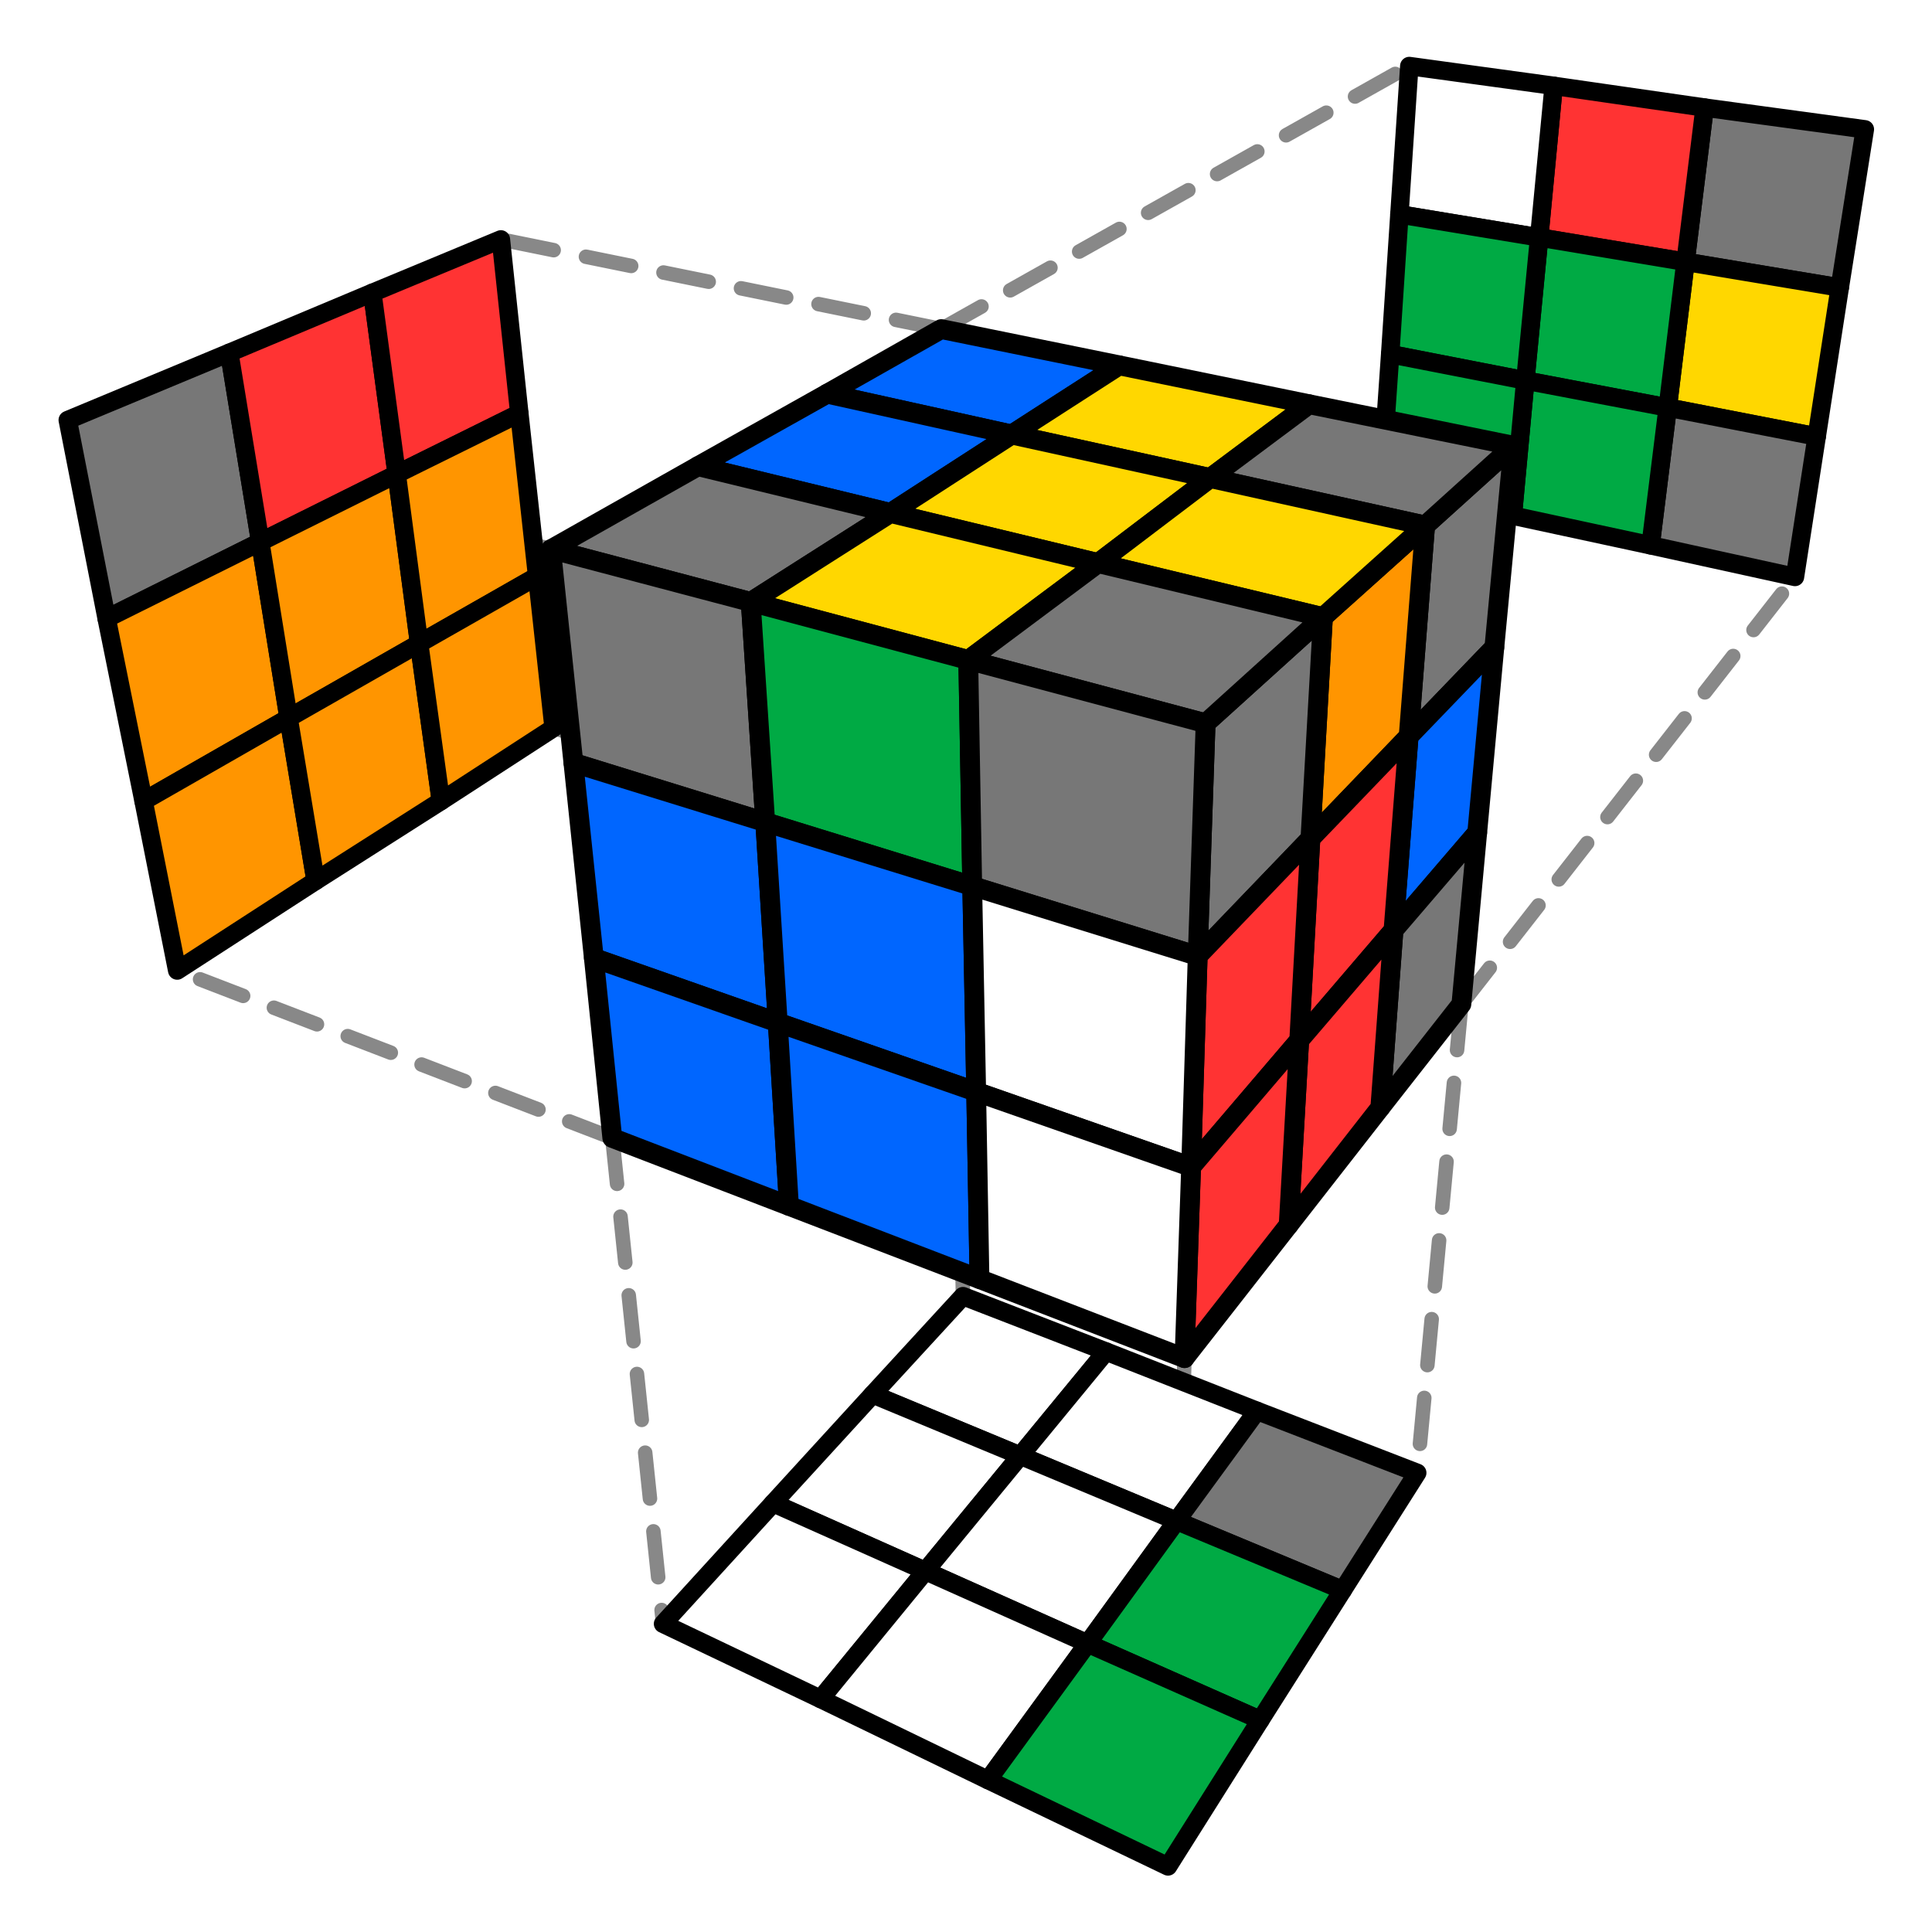
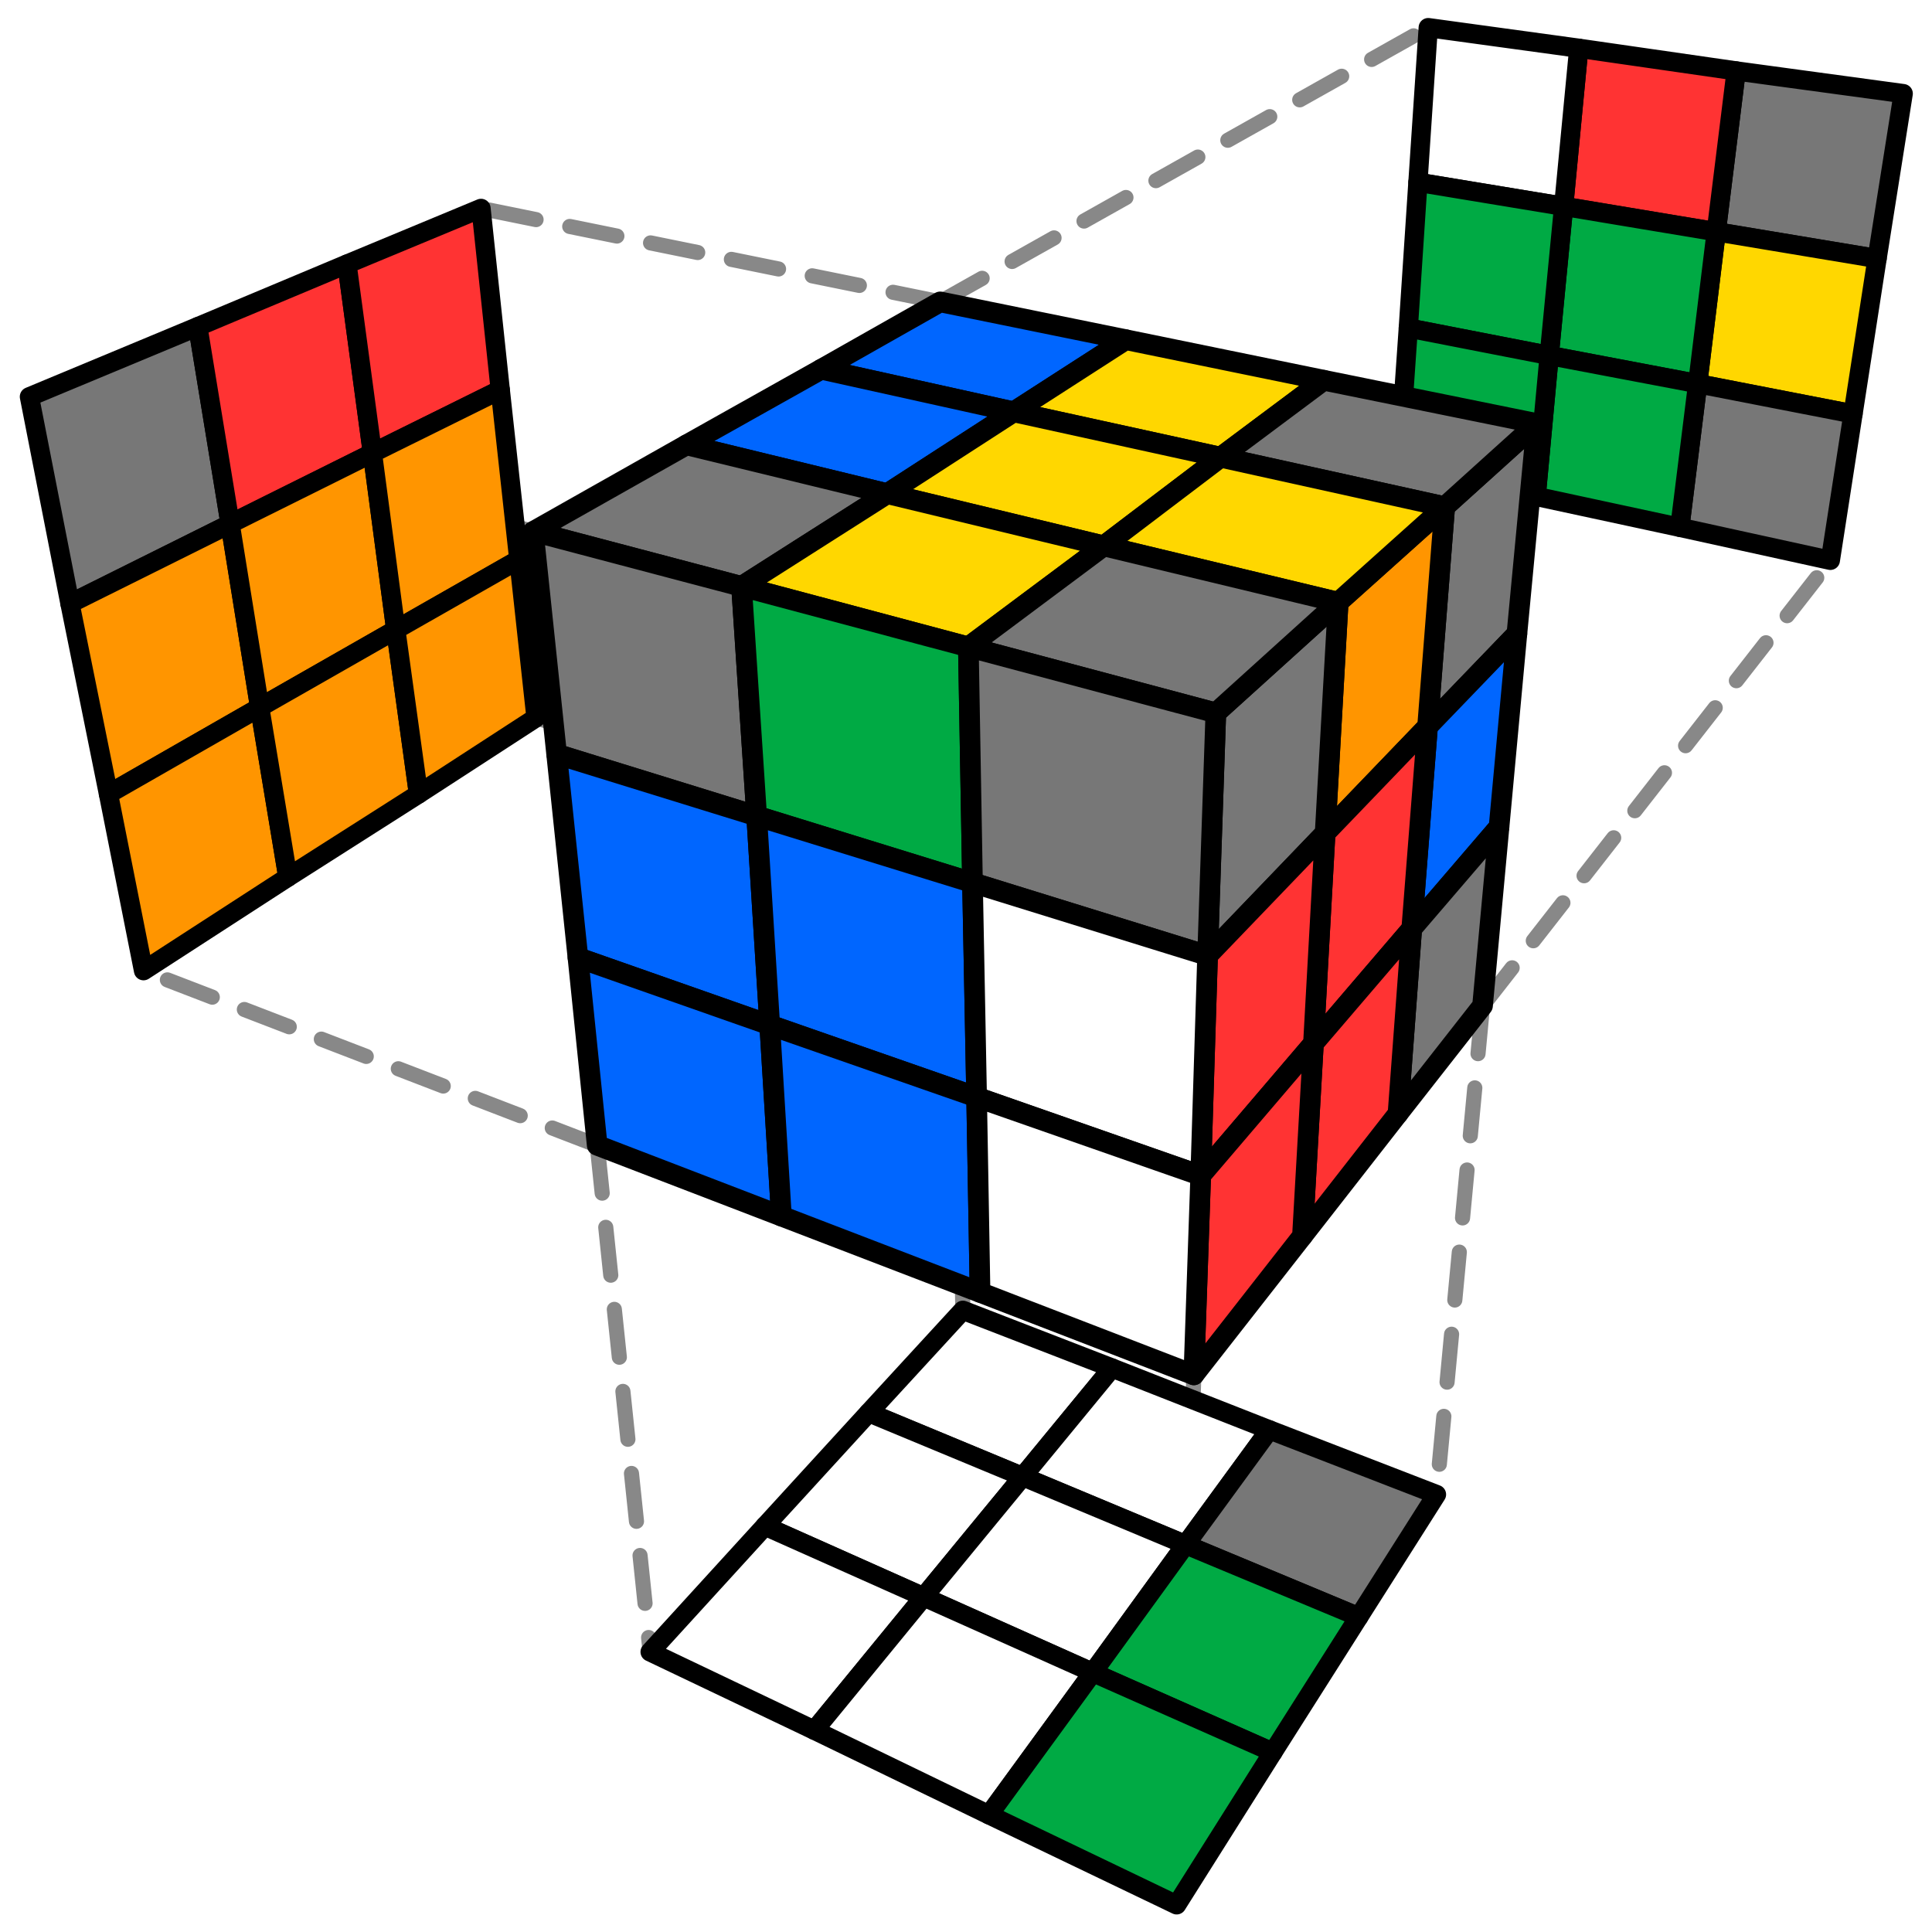
<svg xmlns="http://www.w3.org/2000/svg" width="240" height="240" viewBox="0 0 240 240">
  <rect fill="#FFFFFF" width="240" height="240" />
-   <g transform="translate(130.7653,99.34969) scale(81.89226)" style="stroke:#000000;stroke-width:0.028;stroke-linejoin:round;stroke-linecap:round">
+   <g transform="translate(131.2249,98.46804) scale(85.38859)" style="stroke:#000000;stroke-width:0.028;stroke-linejoin:round;stroke-linecap:round">
    <line x1="-0.761" y1="-0.38" x2="-1.494" y2="-0.576" stroke="#888888" stroke-width="0.022" stroke-dasharray="0.07,0.05" stroke-linecap="round" />
    <line x1="-0.169" y1="-0.714" x2="-0.837" y2="-0.85" stroke="#888888" stroke-width="0.022" stroke-dasharray="0.07,0.05" stroke-linecap="round" />
    <line x1="-0.668" y1="0.513" x2="-1.328" y2="0.259" stroke="#888888" stroke-width="0.022" stroke-dasharray="0.07,0.05" stroke-linecap="round" />
    <line x1="-0.151" y1="0.076" x2="-0.757" y2="-0.109" stroke="#888888" stroke-width="0.022" stroke-dasharray="0.07,0.05" stroke-linecap="round" />
    <line x1="-0.668" y1="0.513" x2="-0.591" y2="1.25" stroke="#888888" stroke-width="0.022" stroke-dasharray="0.07,0.05" stroke-linecap="round" />
    <line x1="0.2" y1="0.847" x2="0.175" y2="1.618" stroke="#888888" stroke-width="0.022" stroke-dasharray="0.07,0.05" stroke-linecap="round" />
    <line x1="-0.151" y1="0.076" x2="-0.136" y2="0.753" stroke="#888888" stroke-width="0.022" stroke-dasharray="0.07,0.05" stroke-linecap="round" />
    <line x1="0.62" y1="0.31" x2="0.553" y2="1.021" stroke="#888888" stroke-width="0.022" stroke-dasharray="0.07,0.05" stroke-linecap="round" />
    <line x1="-0.151" y1="0.076" x2="0.498" y2="-0.474" stroke="#888888" stroke-width="0.022" stroke-dasharray="0.07,0.05" stroke-linecap="round" />
    <line x1="0.62" y1="0.31" x2="1.126" y2="-0.338" stroke="#888888" stroke-width="0.022" stroke-dasharray="0.07,0.05" stroke-linecap="round" />
    <line x1="-0.169" y1="-0.714" x2="0.541" y2="-1.113" stroke="#888888" stroke-width="0.022" stroke-dasharray="0.07,0.05" stroke-linecap="round" />
    <line x1="0.699" y1="-0.537" x2="1.232" y2="-1.017" stroke="#888888" stroke-width="0.022" stroke-dasharray="0.07,0.05" stroke-linecap="round" />
    <polygon fill="#777777" stroke="#000000" points="-1.494,-0.576 -1.249,-0.678 -1.202,-0.391 -1.435,-0.275" />
    <polygon fill="#FF3333" stroke="#000000" points="-1.249,-0.678 -1.032,-0.769 -0.995,-0.494 -1.202,-0.391" />
    <polygon fill="#FF3333" stroke="#000000" points="-1.032,-0.769 -0.837,-0.85 -0.809,-0.586 -0.995,-0.494" />
    <polygon fill="#FF9500" stroke="#000000" points="-1.435,-0.275 -1.202,-0.391 -1.159,-0.124 -1.379,0.002" />
    <polygon fill="#FF9500" stroke="#000000" points="-1.202,-0.391 -0.995,-0.494 -0.961,-0.237 -1.159,-0.124" />
    <polygon fill="#FF9500" stroke="#000000" points="-0.995,-0.494 -0.809,-0.586 -0.782,-0.339 -0.961,-0.237" />
    <polygon fill="#FF9500" stroke="#000000" points="-1.379,0.002 -1.159,-0.124 -1.118,0.123 -1.328,0.259" />
    <polygon fill="#FF9500" stroke="#000000" points="-1.159,-0.124 -0.961,-0.237 -0.928,0.002 -1.118,0.123" />
    <polygon fill="#FF9500" stroke="#000000" points="-0.961,-0.237 -0.782,-0.339 -0.757,-0.109 -0.928,0.002" />
    <polygon fill="#FFFFFF" stroke="#000000" points="-0.136,0.753 0.081,0.837 -0.049,0.995 -0.273,0.902" />
    <polygon fill="#FFFFFF" stroke="#000000" points="0.081,0.837 0.31,0.927 0.188,1.094 -0.049,0.995" />
    <polygon fill="#777777" stroke="#000000" points="0.31,0.927 0.553,1.021 0.44,1.199 0.188,1.094" />
    <polygon fill="#FFFFFF" stroke="#000000" points="-0.273,0.902 -0.049,0.995 -0.193,1.17 -0.424,1.067" />
    <polygon fill="#FFFFFF" stroke="#000000" points="-0.049,0.995 0.188,1.094 0.053,1.28 -0.193,1.17" />
    <polygon fill="#00AA44" stroke="#000000" points="0.188,1.094 0.44,1.199 0.315,1.396 0.053,1.28" />
    <polygon fill="#FFFFFF" stroke="#000000" points="-0.424,1.067 -0.193,1.17 -0.352,1.364 -0.591,1.25" />
    <polygon fill="#FFFFFF" stroke="#000000" points="-0.193,1.17 0.053,1.28 -0.098,1.487 -0.352,1.364" />
    <polygon fill="#00AA44" stroke="#000000" points="0.053,1.28 0.315,1.396 0.175,1.618 -0.098,1.487" />
    <polygon fill="#777777" stroke="#000000" points="1.232,-1.017 0.989,-1.05 0.96,-0.816 1.194,-0.777" />
    <polygon fill="#FF3333" stroke="#000000" points="0.989,-1.05 0.76,-1.083 0.738,-0.853 0.96,-0.816" />
    <polygon fill="#FFFFFF" stroke="#000000" points="0.76,-1.083 0.541,-1.113 0.526,-0.888 0.738,-0.853" />
    <polygon fill="#FFD700" stroke="#000000" points="1.194,-0.777 0.96,-0.816 0.933,-0.595 1.159,-0.551" />
    <polygon fill="#00AA44" stroke="#000000" points="0.96,-0.816 0.738,-0.853 0.717,-0.636 0.933,-0.595" />
    <polygon fill="#00AA44" stroke="#000000" points="0.738,-0.853 0.526,-0.888 0.512,-0.676 0.717,-0.636" />
    <polygon fill="#777777" stroke="#000000" points="1.159,-0.551 0.933,-0.595 0.907,-0.386 1.126,-0.338" />
    <polygon fill="#00AA44" stroke="#000000" points="0.933,-0.595 0.717,-0.636 0.698,-0.431 0.907,-0.386" />
    <polygon fill="#00AA44" stroke="#000000" points="0.717,-0.636 0.512,-0.676 0.498,-0.474 0.698,-0.431" />
    <polygon fill="#777777" stroke="#000000" stroke-width="0.03" points="0.699,-0.537 0.565,-0.416 0.54,-0.096 0.67,-0.231" />
    <polygon fill="#FF9500" stroke="#000000" stroke-width="0.03" points="0.565,-0.416 0.41,-0.277 0.391,0.059 0.54,-0.096" />
    <polygon fill="#777777" stroke="#000000" stroke-width="0.03" points="0.41,-0.277 0.232,-0.116 0.22,0.237 0.391,0.059" />
    <polygon fill="#0066FF" stroke="#000000" stroke-width="0.03" points="0.67,-0.231 0.54,-0.096 0.517,0.198 0.644,0.05" />
    <polygon fill="#FF3333" stroke="#000000" stroke-width="0.03" points="0.54,-0.096 0.391,0.059 0.374,0.365 0.517,0.198" />
    <polygon fill="#FF3333" stroke="#000000" stroke-width="0.03" points="0.391,0.059 0.22,0.237 0.21,0.557 0.374,0.365" />
    <polygon fill="#777777" stroke="#000000" stroke-width="0.03" points="0.644,0.05 0.517,0.198 0.497,0.467 0.62,0.31" />
    <polygon fill="#FF3333" stroke="#000000" stroke-width="0.03" points="0.517,0.198 0.374,0.365 0.358,0.645 0.497,0.467" />
    <polygon fill="#FF3333" stroke="#000000" stroke-width="0.03" points="0.374,0.365 0.21,0.557 0.2,0.847 0.358,0.645" />
    <polygon fill="#0066FF" stroke="#000000" stroke-width="0.03" points="-0.169,-0.714 0.101,-0.659 -0.062,-0.554 -0.342,-0.616" />
    <polygon fill="#FFD700" stroke="#000000" stroke-width="0.03" points="0.101,-0.659 0.389,-0.6 0.239,-0.488 -0.062,-0.554" />
    <polygon fill="#777777" stroke="#000000" stroke-width="0.03" points="0.389,-0.6 0.699,-0.537 0.565,-0.416 0.239,-0.488" />
    <polygon fill="#0066FF" stroke="#000000" stroke-width="0.03" points="-0.342,-0.616 -0.062,-0.554 -0.246,-0.435 -0.538,-0.506" />
    <polygon fill="#FFD700" stroke="#000000" stroke-width="0.03" points="-0.062,-0.554 0.239,-0.488 0.069,-0.359 -0.246,-0.435" />
    <polygon fill="#FFD700" stroke="#000000" stroke-width="0.03" points="0.239,-0.488 0.565,-0.416 0.41,-0.277 0.069,-0.359" />
    <polygon fill="#777777" stroke="#000000" stroke-width="0.03" points="-0.538,-0.506 -0.246,-0.435 -0.458,-0.3 -0.761,-0.38" />
    <polygon fill="#FFD700" stroke="#000000" stroke-width="0.03" points="-0.246,-0.435 0.069,-0.359 -0.128,-0.212 -0.458,-0.3" />
    <polygon fill="#777777" stroke="#000000" stroke-width="0.03" points="0.069,-0.359 0.41,-0.277 0.232,-0.116 -0.128,-0.212" />
    <polygon fill="#777777" stroke="#000000" stroke-width="0.03" points="-0.761,-0.38 -0.458,-0.3 -0.436,0.034 -0.727,-0.056" />
    <polygon fill="#00AA44" stroke="#000000" stroke-width="0.03" points="-0.458,-0.3 -0.128,-0.212 -0.122,0.131 -0.436,0.034" />
    <polygon fill="#777777" stroke="#000000" stroke-width="0.03" points="-0.128,-0.212 0.232,-0.116 0.22,0.237 -0.122,0.131" />
    <polygon fill="#0066FF" stroke="#000000" stroke-width="0.03" points="-0.727,-0.056 -0.436,0.034 -0.417,0.338 -0.696,0.24" />
    <polygon fill="#0066FF" stroke="#000000" stroke-width="0.03" points="-0.436,0.034 -0.122,0.131 -0.116,0.443 -0.417,0.338" />
    <polygon fill="#FFFFFF" stroke="#000000" stroke-width="0.03" points="-0.122,0.131 0.22,0.237 0.21,0.557 -0.116,0.443" />
    <polygon fill="#0066FF" stroke="#000000" stroke-width="0.03" points="-0.696,0.24 -0.417,0.338 -0.4,0.616 -0.668,0.513" />
    <polygon fill="#0066FF" stroke="#000000" stroke-width="0.03" points="-0.417,0.338 -0.116,0.443 -0.111,0.727 -0.4,0.616" />
    <polygon fill="#FFFFFF" stroke="#000000" stroke-width="0.03" points="-0.116,0.443 0.21,0.557 0.2,0.847 -0.111,0.727" />
  </g>
</svg>
